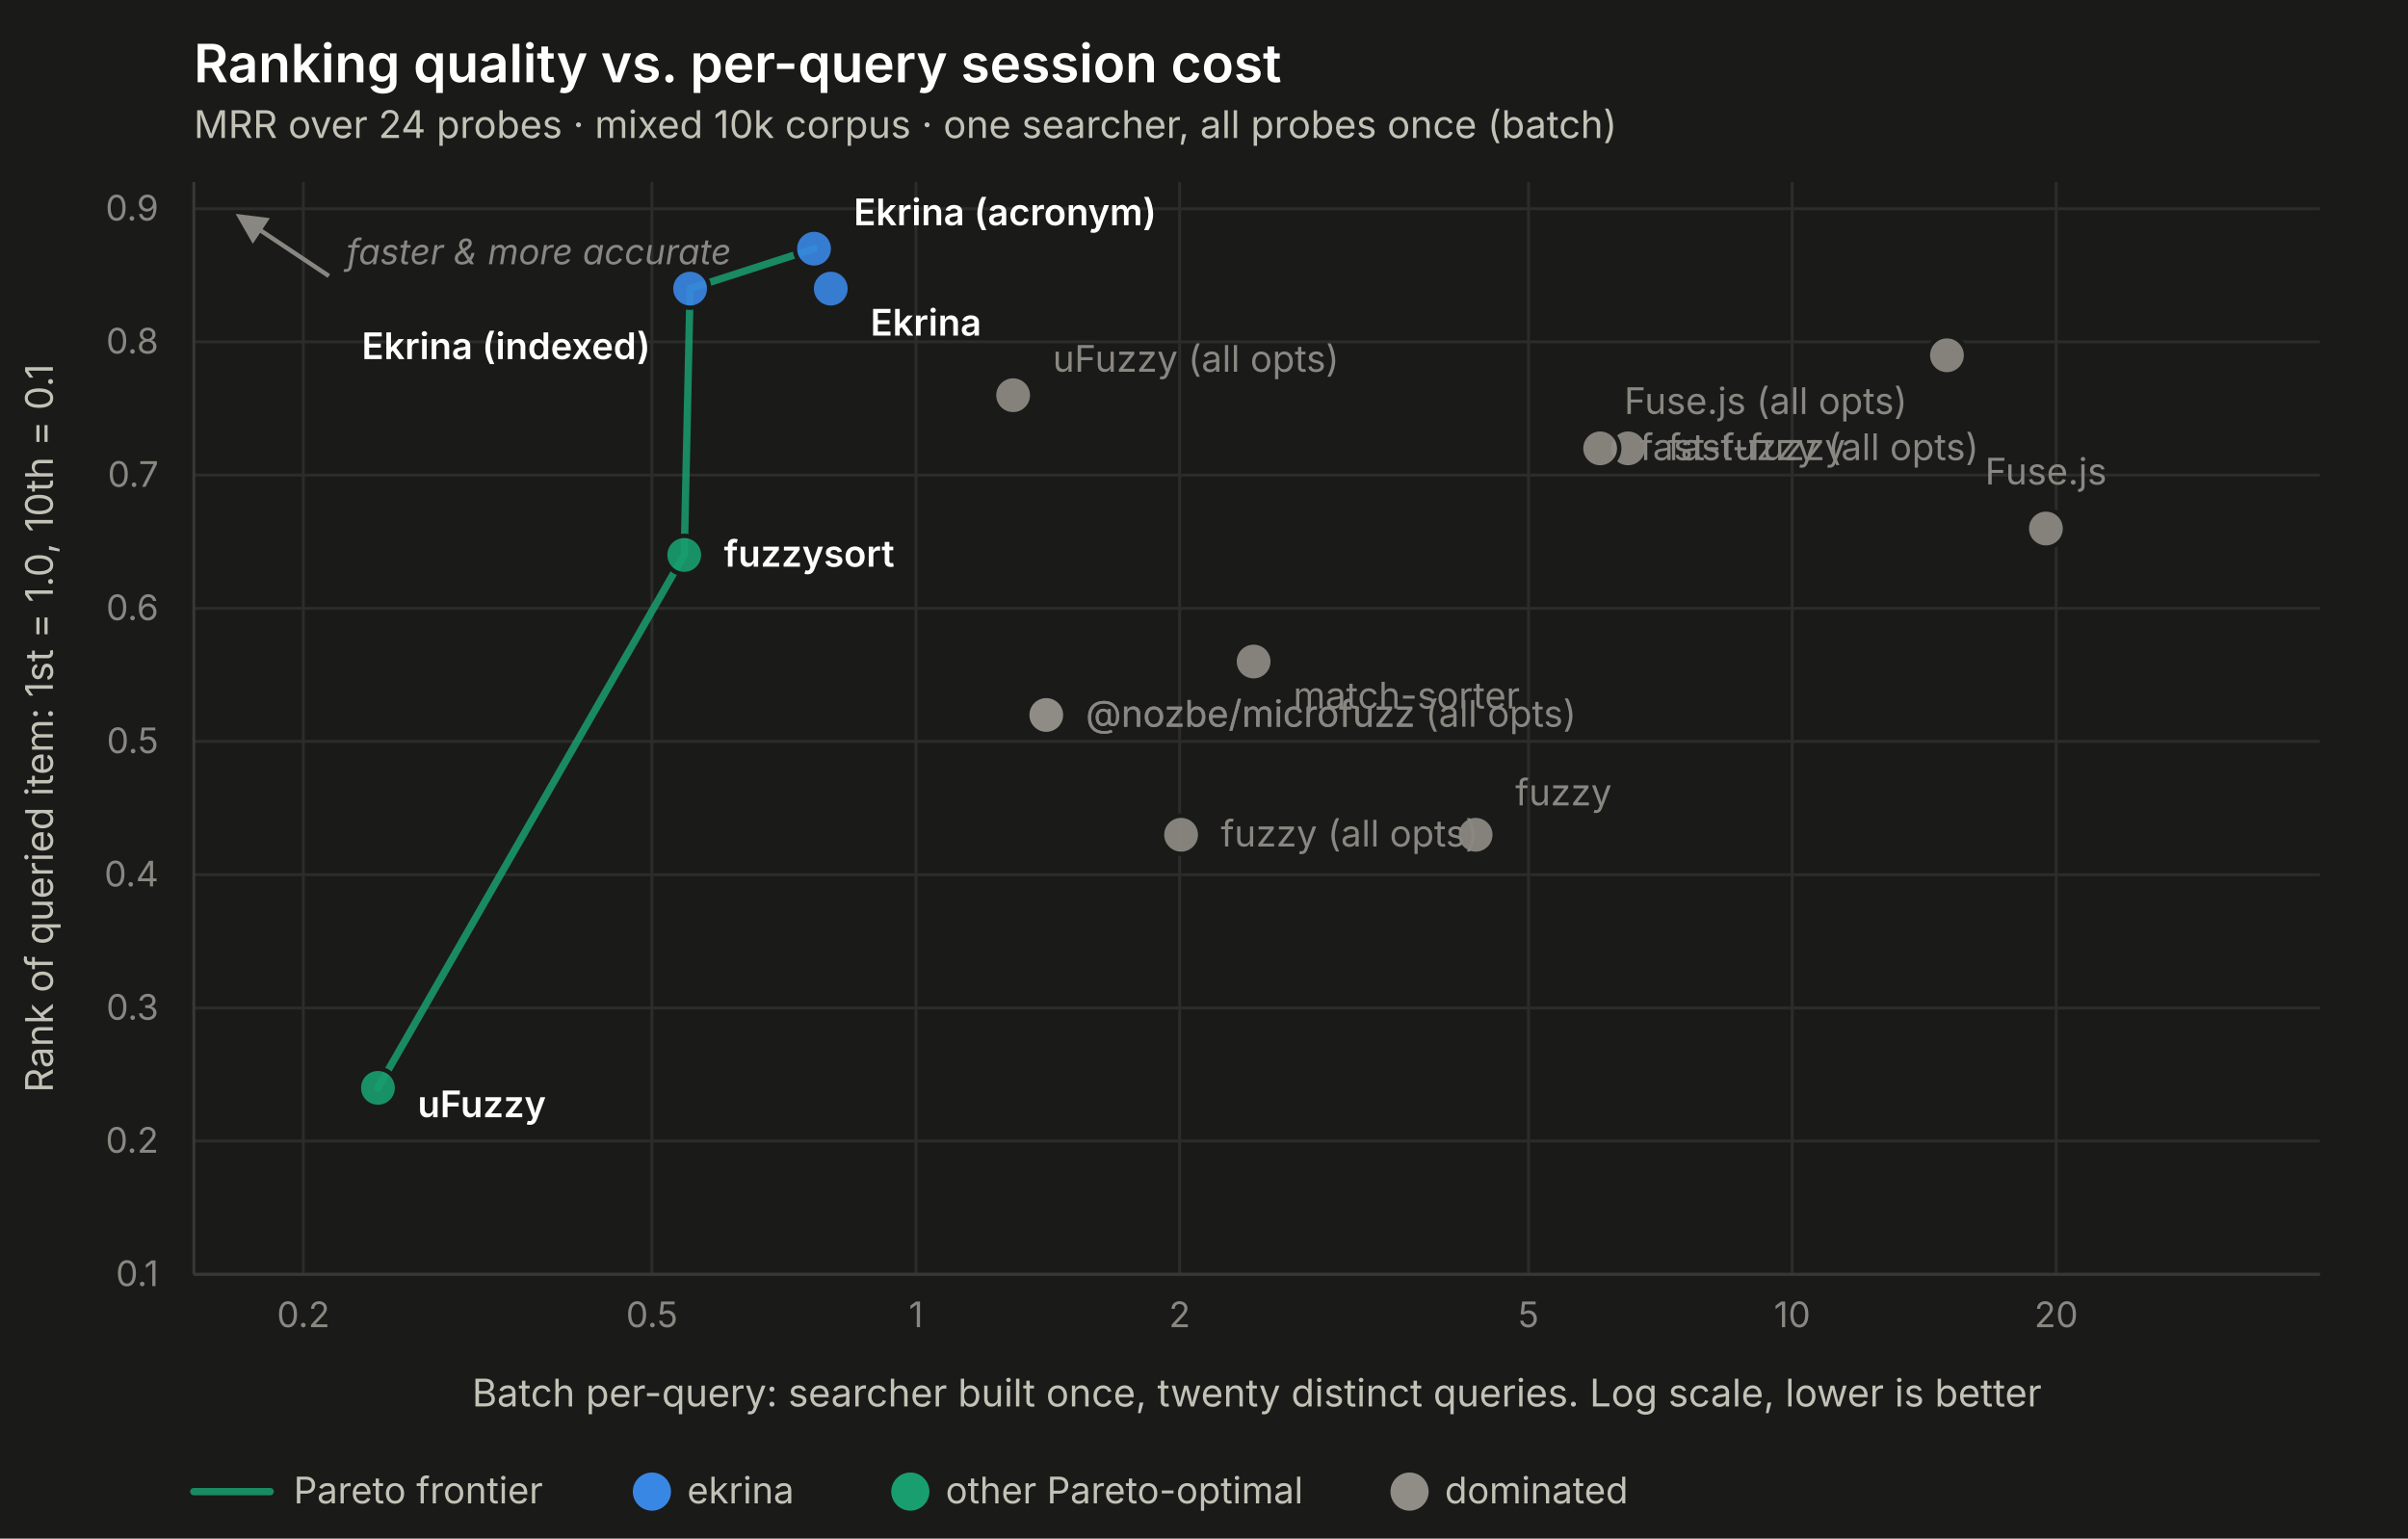
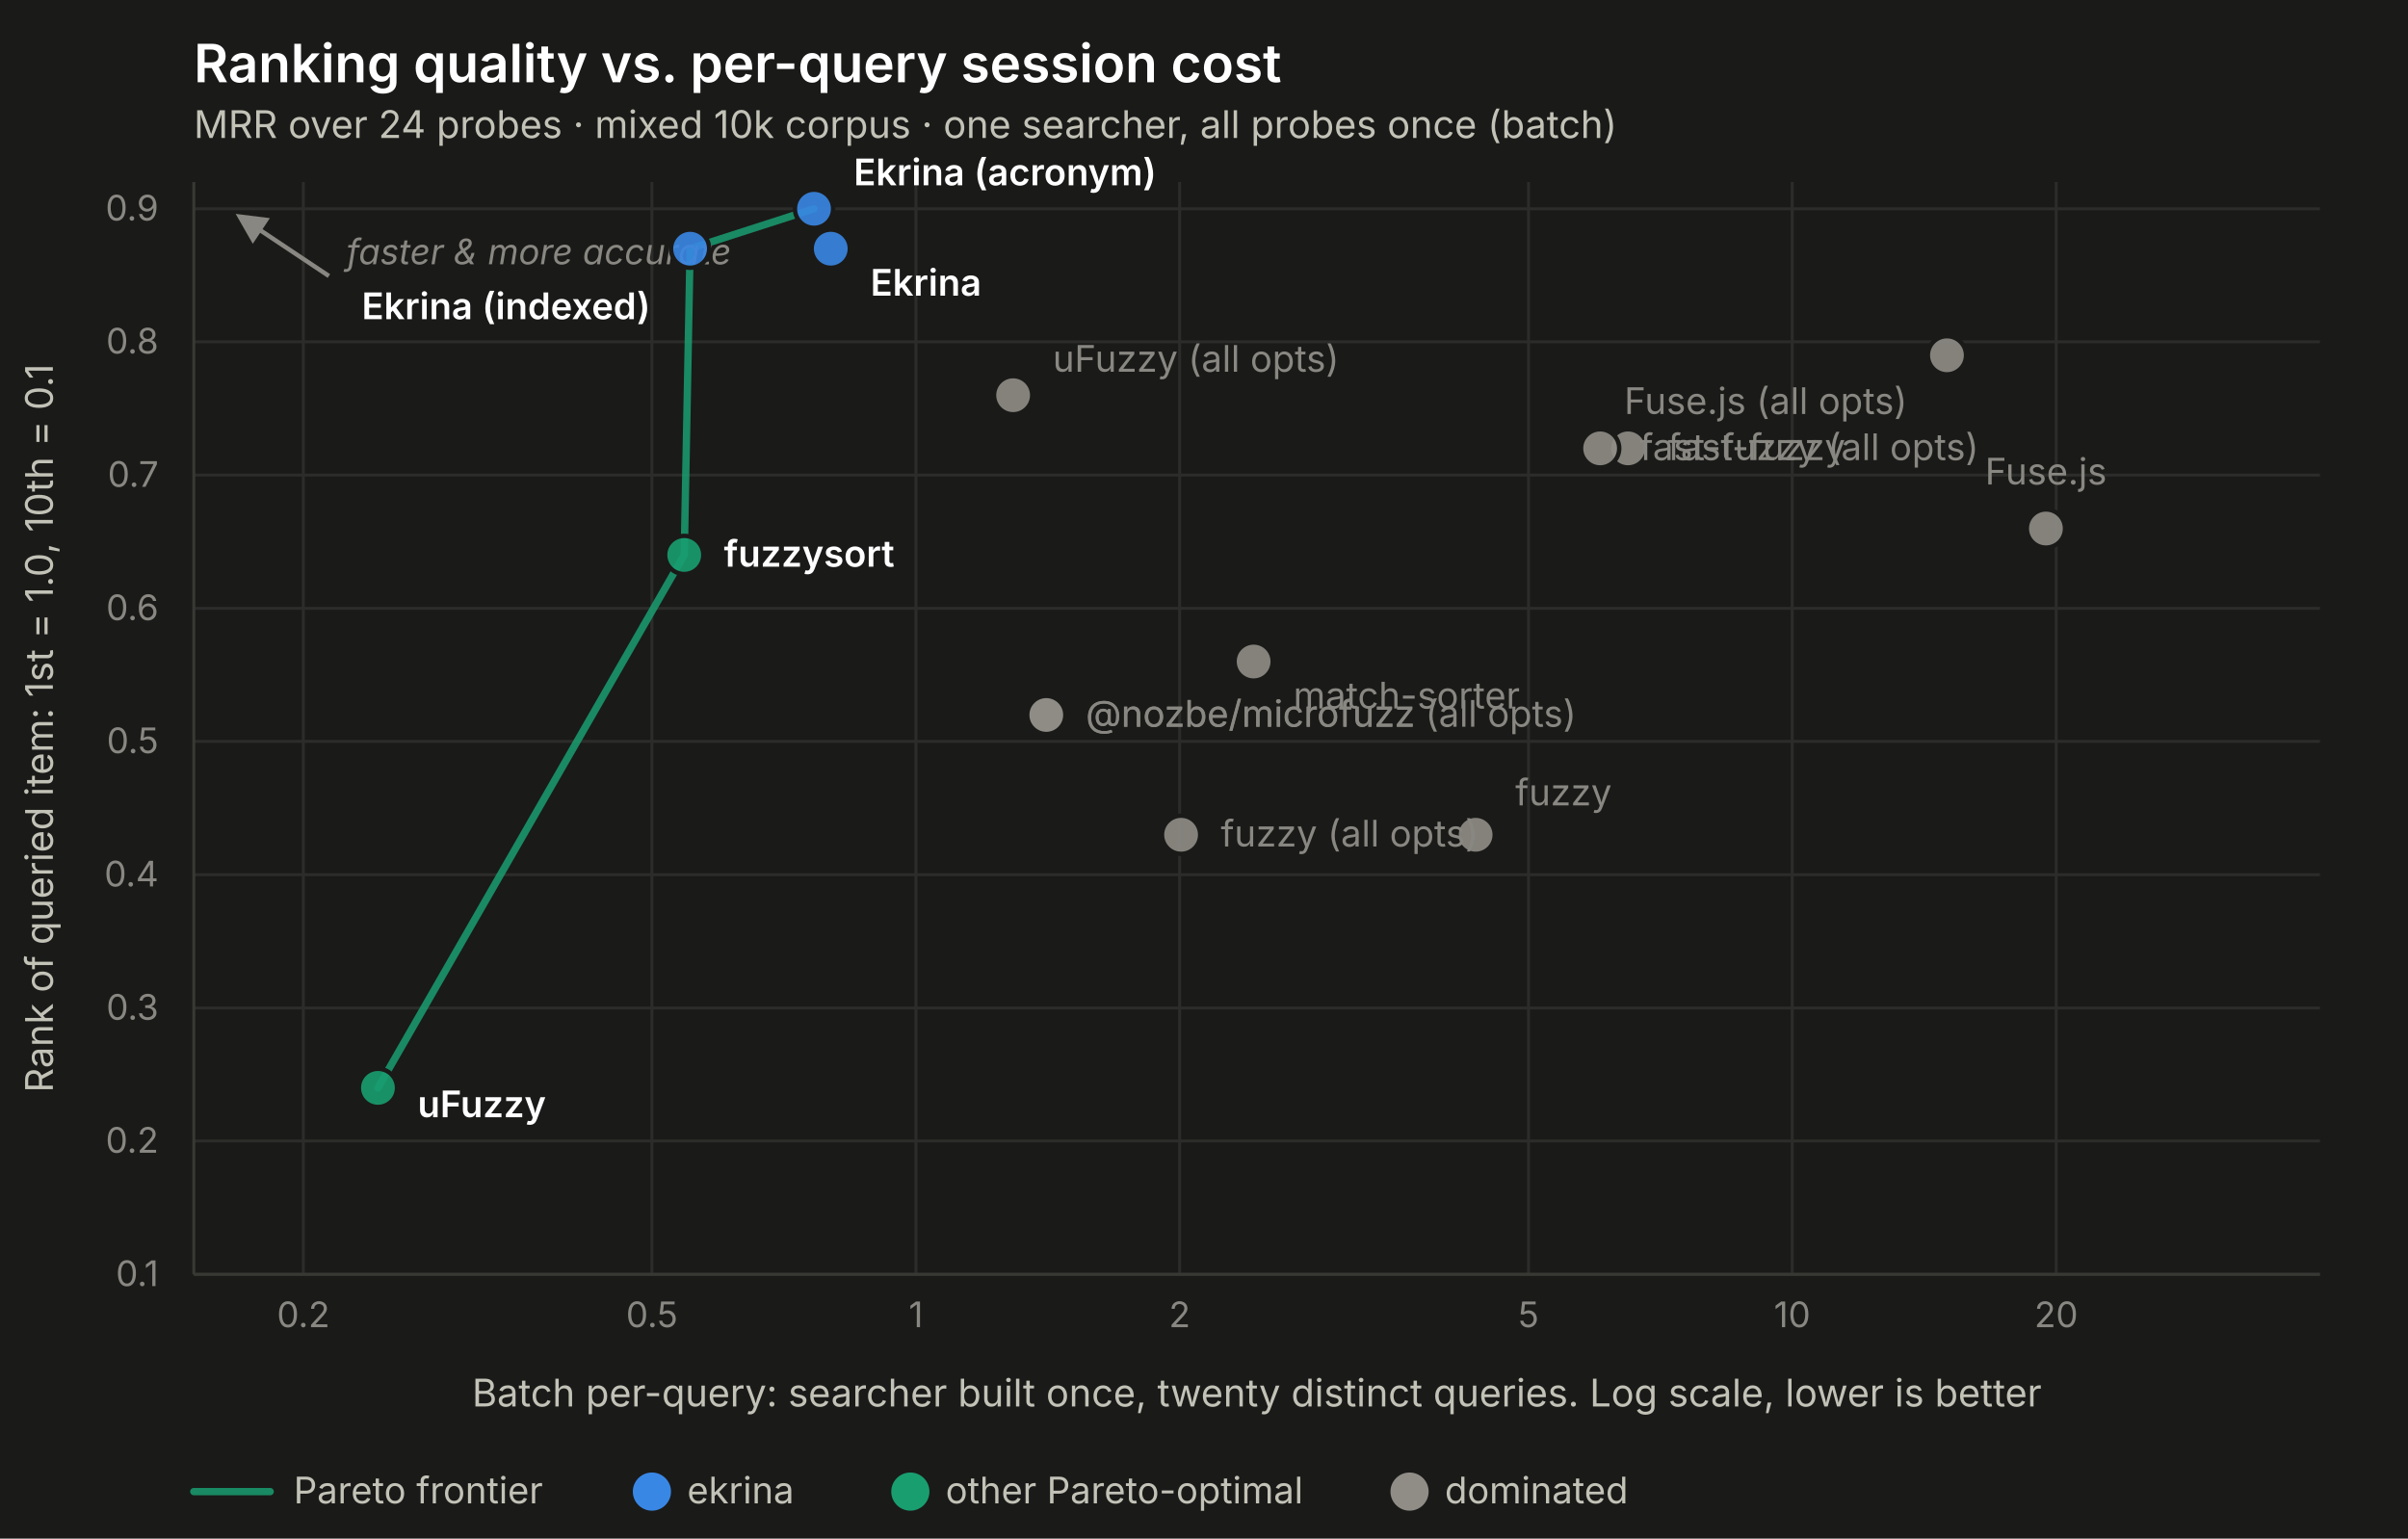
<svg xmlns="http://www.w3.org/2000/svg" viewBox="0 0 820 524" font-family="system-ui, -apple-system, 'Segoe UI', sans-serif" role="img" aria-labelledby="pareto-query-title pareto-query-desc">
  <defs>
    <marker id="arrow" viewBox="0 0 10 10" refX="8" refY="5" markerWidth="7" markerHeight="7" orient="auto-start-reverse">
      <path d="M0 0 L10 5 L0 10 z" fill="#898781" />
    </marker>
  </defs>
  <rect x="0" y="0" width="820" height="524" fill="#1a1a19" />
  <text x="66" y="28" fill="#ffffff" font-size="18" font-weight="600">Ranking quality vs. per-query session cost</text>
  <text x="66" y="47" fill="#c3c2b7" font-size="13">MRR over 24 probes · mixed 10k corpus · one searcher, all probes once (batch)</text>
  <g>
    <line x1="103.3" y1="62" x2="103.3" y2="434" stroke="#2c2c2a" />
    <line x1="222" y1="62" x2="222" y2="434" stroke="#2c2c2a" />
    <line x1="311.9" y1="62" x2="311.9" y2="434" stroke="#2c2c2a" />
    <line x1="401.7" y1="62" x2="401.7" y2="434" stroke="#2c2c2a" />
    <line x1="520.5" y1="62" x2="520.5" y2="434" stroke="#2c2c2a" />
    <line x1="610.3" y1="62" x2="610.3" y2="434" stroke="#2c2c2a" />
    <line x1="700.2" y1="62" x2="700.2" y2="434" stroke="#2c2c2a" />
    <line x1="66" y1="434" x2="790" y2="434" stroke="#2c2c2a" />
    <line x1="66" y1="388.6" x2="790" y2="388.6" stroke="#2c2c2a" />
    <line x1="66" y1="343.3" x2="790" y2="343.3" stroke="#2c2c2a" />
    <line x1="66" y1="297.9" x2="790" y2="297.9" stroke="#2c2c2a" />
    <line x1="66" y1="252.5" x2="790" y2="252.5" stroke="#2c2c2a" />
    <line x1="66" y1="207.2" x2="790" y2="207.2" stroke="#2c2c2a" />
    <line x1="66" y1="161.8" x2="790" y2="161.8" stroke="#2c2c2a" />
    <line x1="66" y1="116.4" x2="790" y2="116.4" stroke="#2c2c2a" />
    <line x1="66" y1="71.1" x2="790" y2="71.1" stroke="#2c2c2a" />
  </g>
  <line x1="66" y1="434" x2="790" y2="434" stroke="#383835" />
  <line x1="66" y1="62" x2="66" y2="434" stroke="#383835" />
  <g>
    <text x="103.3" y="452" text-anchor="middle" fill="#898781" font-size="12" font-variant-numeric="tabular-nums">0.2</text>
    <text x="222" y="452" text-anchor="middle" fill="#898781" font-size="12" font-variant-numeric="tabular-nums">0.5</text>
    <text x="311.9" y="452" text-anchor="middle" fill="#898781" font-size="12" font-variant-numeric="tabular-nums">1</text>
    <text x="401.7" y="452" text-anchor="middle" fill="#898781" font-size="12" font-variant-numeric="tabular-nums">2</text>
    <text x="520.5" y="452" text-anchor="middle" fill="#898781" font-size="12" font-variant-numeric="tabular-nums">5</text>
    <text x="610.3" y="452" text-anchor="middle" fill="#898781" font-size="12" font-variant-numeric="tabular-nums">10</text>
    <text x="700.2" y="452" text-anchor="middle" fill="#898781" font-size="12" font-variant-numeric="tabular-nums">20</text>
  </g>
  <g>
    <text x="54" y="438" text-anchor="end" fill="#898781" font-size="12" font-variant-numeric="tabular-nums">0.1</text>
    <text x="54" y="392.6" text-anchor="end" fill="#898781" font-size="12" font-variant-numeric="tabular-nums">0.2</text>
    <text x="54" y="347.3" text-anchor="end" fill="#898781" font-size="12" font-variant-numeric="tabular-nums">0.3</text>
    <text x="54" y="301.9" text-anchor="end" fill="#898781" font-size="12" font-variant-numeric="tabular-nums">0.4</text>
    <text x="54" y="256.5" text-anchor="end" fill="#898781" font-size="12" font-variant-numeric="tabular-nums">0.5</text>
    <text x="54" y="211.2" text-anchor="end" fill="#898781" font-size="12" font-variant-numeric="tabular-nums">0.6</text>
    <text x="54" y="165.8" text-anchor="end" fill="#898781" font-size="12" font-variant-numeric="tabular-nums">0.7</text>
    <text x="54" y="120.4" text-anchor="end" fill="#898781" font-size="12" font-variant-numeric="tabular-nums">0.8</text>
    <text x="54" y="75.1" text-anchor="end" fill="#898781" font-size="12" font-variant-numeric="tabular-nums">0.9</text>
  </g>
  <text x="428" y="479" text-anchor="middle" fill="#c3c2b7" font-size="13">Batch per-query: searcher built once, twenty distinct queries. Log scale, lower is better</text>
  <text transform="translate(18,248) rotate(-90)" text-anchor="middle" fill="#c3c2b7" font-size="13">Rank of queried item: 1st = 1.0, 10th = 0.1</text>
-   <path d="M128.7 370.5 L233 189 L235 98.3 L277.2 84.7" fill="none" stroke="#199e70" stroke-width="2.5" stroke-linejoin="round" stroke-linecap="round" opacity="0.85" />
+   <path d="M128.7 370.5 L233 189 L235 84.7 L277.2 71.1" fill="none" stroke="#199e70" stroke-width="2.5" stroke-linejoin="round" stroke-linecap="round" opacity="0.85" />
  <g transform="translate(78,70)">
    <line x1="34" y1="24" x2="4" y2="4" stroke="#898781" stroke-width="1.5" marker-end="url(#arrow)" />
    <text x="40" y="20" fill="#898781" font-size="12" font-style="italic">faster &amp; more accurate</text>
  </g>
  <g>
-     <circle cx="277.2" cy="84.7" r="6.5" fill="#3987e5" fill-opacity="0.9" stroke="#1a1a19" stroke-width="1.5" />
-     <circle cx="282.9" cy="98.3" r="6.5" fill="#3987e5" fill-opacity="0.9" stroke="#1a1a19" stroke-width="1.5" />
-     <circle cx="235" cy="98.3" r="6.5" fill="#3987e5" fill-opacity="0.9" stroke="#1a1a19" stroke-width="1.5" />
+     <circle cx="277.2" cy="71.1" r="6.5" fill="#3987e5" fill-opacity="0.9" stroke="#1a1a19" stroke-width="1.5" />
+     <circle cx="282.9" cy="84.7" r="6.5" fill="#3987e5" fill-opacity="0.9" stroke="#1a1a19" stroke-width="1.5" />
+     <circle cx="235" cy="84.7" r="6.5" fill="#3987e5" fill-opacity="0.9" stroke="#1a1a19" stroke-width="1.5" />
    <circle cx="663" cy="121" r="6.5" fill="#8f8d86" fill-opacity="0.9" stroke="#1a1a19" stroke-width="1.5" />
    <circle cx="345" cy="134.6" r="6.5" fill="#8f8d86" fill-opacity="0.9" stroke="#1a1a19" stroke-width="1.5" />
    <circle cx="554.4" cy="152.7" r="6.5" fill="#8f8d86" fill-opacity="0.9" stroke="#1a1a19" stroke-width="1.5" />
    <circle cx="544.9" cy="152.7" r="6.5" fill="#8f8d86" fill-opacity="0.9" stroke="#1a1a19" stroke-width="1.5" />
    <circle cx="696.7" cy="180" r="6.5" fill="#8f8d86" fill-opacity="0.9" stroke="#1a1a19" stroke-width="1.5" />
    <circle cx="233" cy="189" r="6.5" fill="#199e70" fill-opacity="0.9" stroke="#1a1a19" stroke-width="1.5" />
    <circle cx="426.9" cy="225.3" r="6.5" fill="#8f8d86" fill-opacity="0.9" stroke="#1a1a19" stroke-width="1.5" />
    <circle cx="356.2" cy="243.5" r="6.5" fill="#8f8d86" fill-opacity="0.9" stroke="#1a1a19" stroke-width="1.5" />
    <circle cx="356.3" cy="243.5" r="6.5" fill="#8f8d86" fill-opacity="0.9" stroke="#1a1a19" stroke-width="1.5" />
    <circle cx="502.5" cy="284.3" r="6.5" fill="#8f8d86" fill-opacity="0.9" stroke="#1a1a19" stroke-width="1.5" />
    <circle cx="402.2" cy="284.3" r="6.5" fill="#8f8d86" fill-opacity="0.9" stroke="#1a1a19" stroke-width="1.5" />
    <circle cx="128.7" cy="370.5" r="6.5" fill="#199e70" fill-opacity="0.9" stroke="#1a1a19" stroke-width="1.5" />
  </g>
  <g>
-     <text x="290.7" y="76.7" text-anchor="start" fill="#ffffff" font-size="12.5" font-weight="600">Ekrina (acronym)</text>
-     <text x="296.4" y="114.3" text-anchor="start" fill="#ffffff" font-size="12.5" font-weight="600">Ekrina</text>
-     <text x="221.5" y="122.3" text-anchor="end" fill="#ffffff" font-size="12.5" font-weight="600">Ekrina (indexed)</text>
+     <text x="290.7" y="63.1" text-anchor="start" fill="#ffffff" font-size="12.5" font-weight="600">Ekrina (acronym)</text>
+     <text x="296.4" y="100.7" text-anchor="start" fill="#ffffff" font-size="12.5" font-weight="600">Ekrina</text>
+     <text x="221.5" y="108.7" text-anchor="end" fill="#ffffff" font-size="12.5" font-weight="600">Ekrina (indexed)</text>
    <text x="358.5" y="126.6" text-anchor="start" fill="#898781" font-size="12.5">uFuzzy (all opts)</text>
    <text x="649.5" y="141" text-anchor="end" fill="#898781" font-size="12.5">Fuse.js (all opts)</text>
    <text x="567.9" y="156.7" text-anchor="start" fill="#898781" font-size="12.5">fast-fuzzy</text>
    <text x="558.4" y="156.7" text-anchor="start" fill="#898781" font-size="12.5">fast-fuzzy (all opts)</text>
    <text x="696.7" y="165" text-anchor="middle" fill="#898781" font-size="12.5">Fuse.js</text>
    <text x="246.5" y="193" text-anchor="start" fill="#ffffff" font-size="12.5" font-weight="600">fuzzysort</text>
    <text x="440.4" y="241.3" text-anchor="start" fill="#898781" font-size="12.5">match-sorter</text>
    <text x="369.7" y="247.5" text-anchor="start" fill="#898781" font-size="12.5">@nozbe/microfuzz</text>
    <text x="369.8" y="247.5" text-anchor="start" fill="#898781" font-size="12.5">@nozbe/microfuzz (all opts)</text>
    <text x="516" y="274.3" text-anchor="start" fill="#898781" font-size="12.5">fuzzy</text>
    <text x="415.7" y="288.3" text-anchor="start" fill="#898781" font-size="12.5">fuzzy (all opts)</text>
    <text x="142.2" y="380.5" text-anchor="start" fill="#ffffff" font-size="12.5" font-weight="600">uFuzzy</text>
  </g>
  <g>
    <line x1="66" y1="508" x2="92" y2="508" stroke="#199e70" stroke-width="2.5" stroke-linecap="round" opacity="0.85" />
    <text x="100" y="512" fill="#c3c2b7" font-size="12.5">Pareto frontier</text>
    <circle cx="222" cy="508" r="6.5" fill="#3987e5" />
    <text x="234" y="512" fill="#c3c2b7" font-size="12.5">ekrina</text>
    <circle cx="310" cy="508" r="6.5" fill="#199e70" />
    <text x="322" y="512" fill="#c3c2b7" font-size="12.5">other Pareto-optimal</text>
    <circle cx="480" cy="508" r="6.5" fill="#8f8d86" />
    <text x="492" y="512" fill="#c3c2b7" font-size="12.5">dominated</text>
  </g>
</svg>
